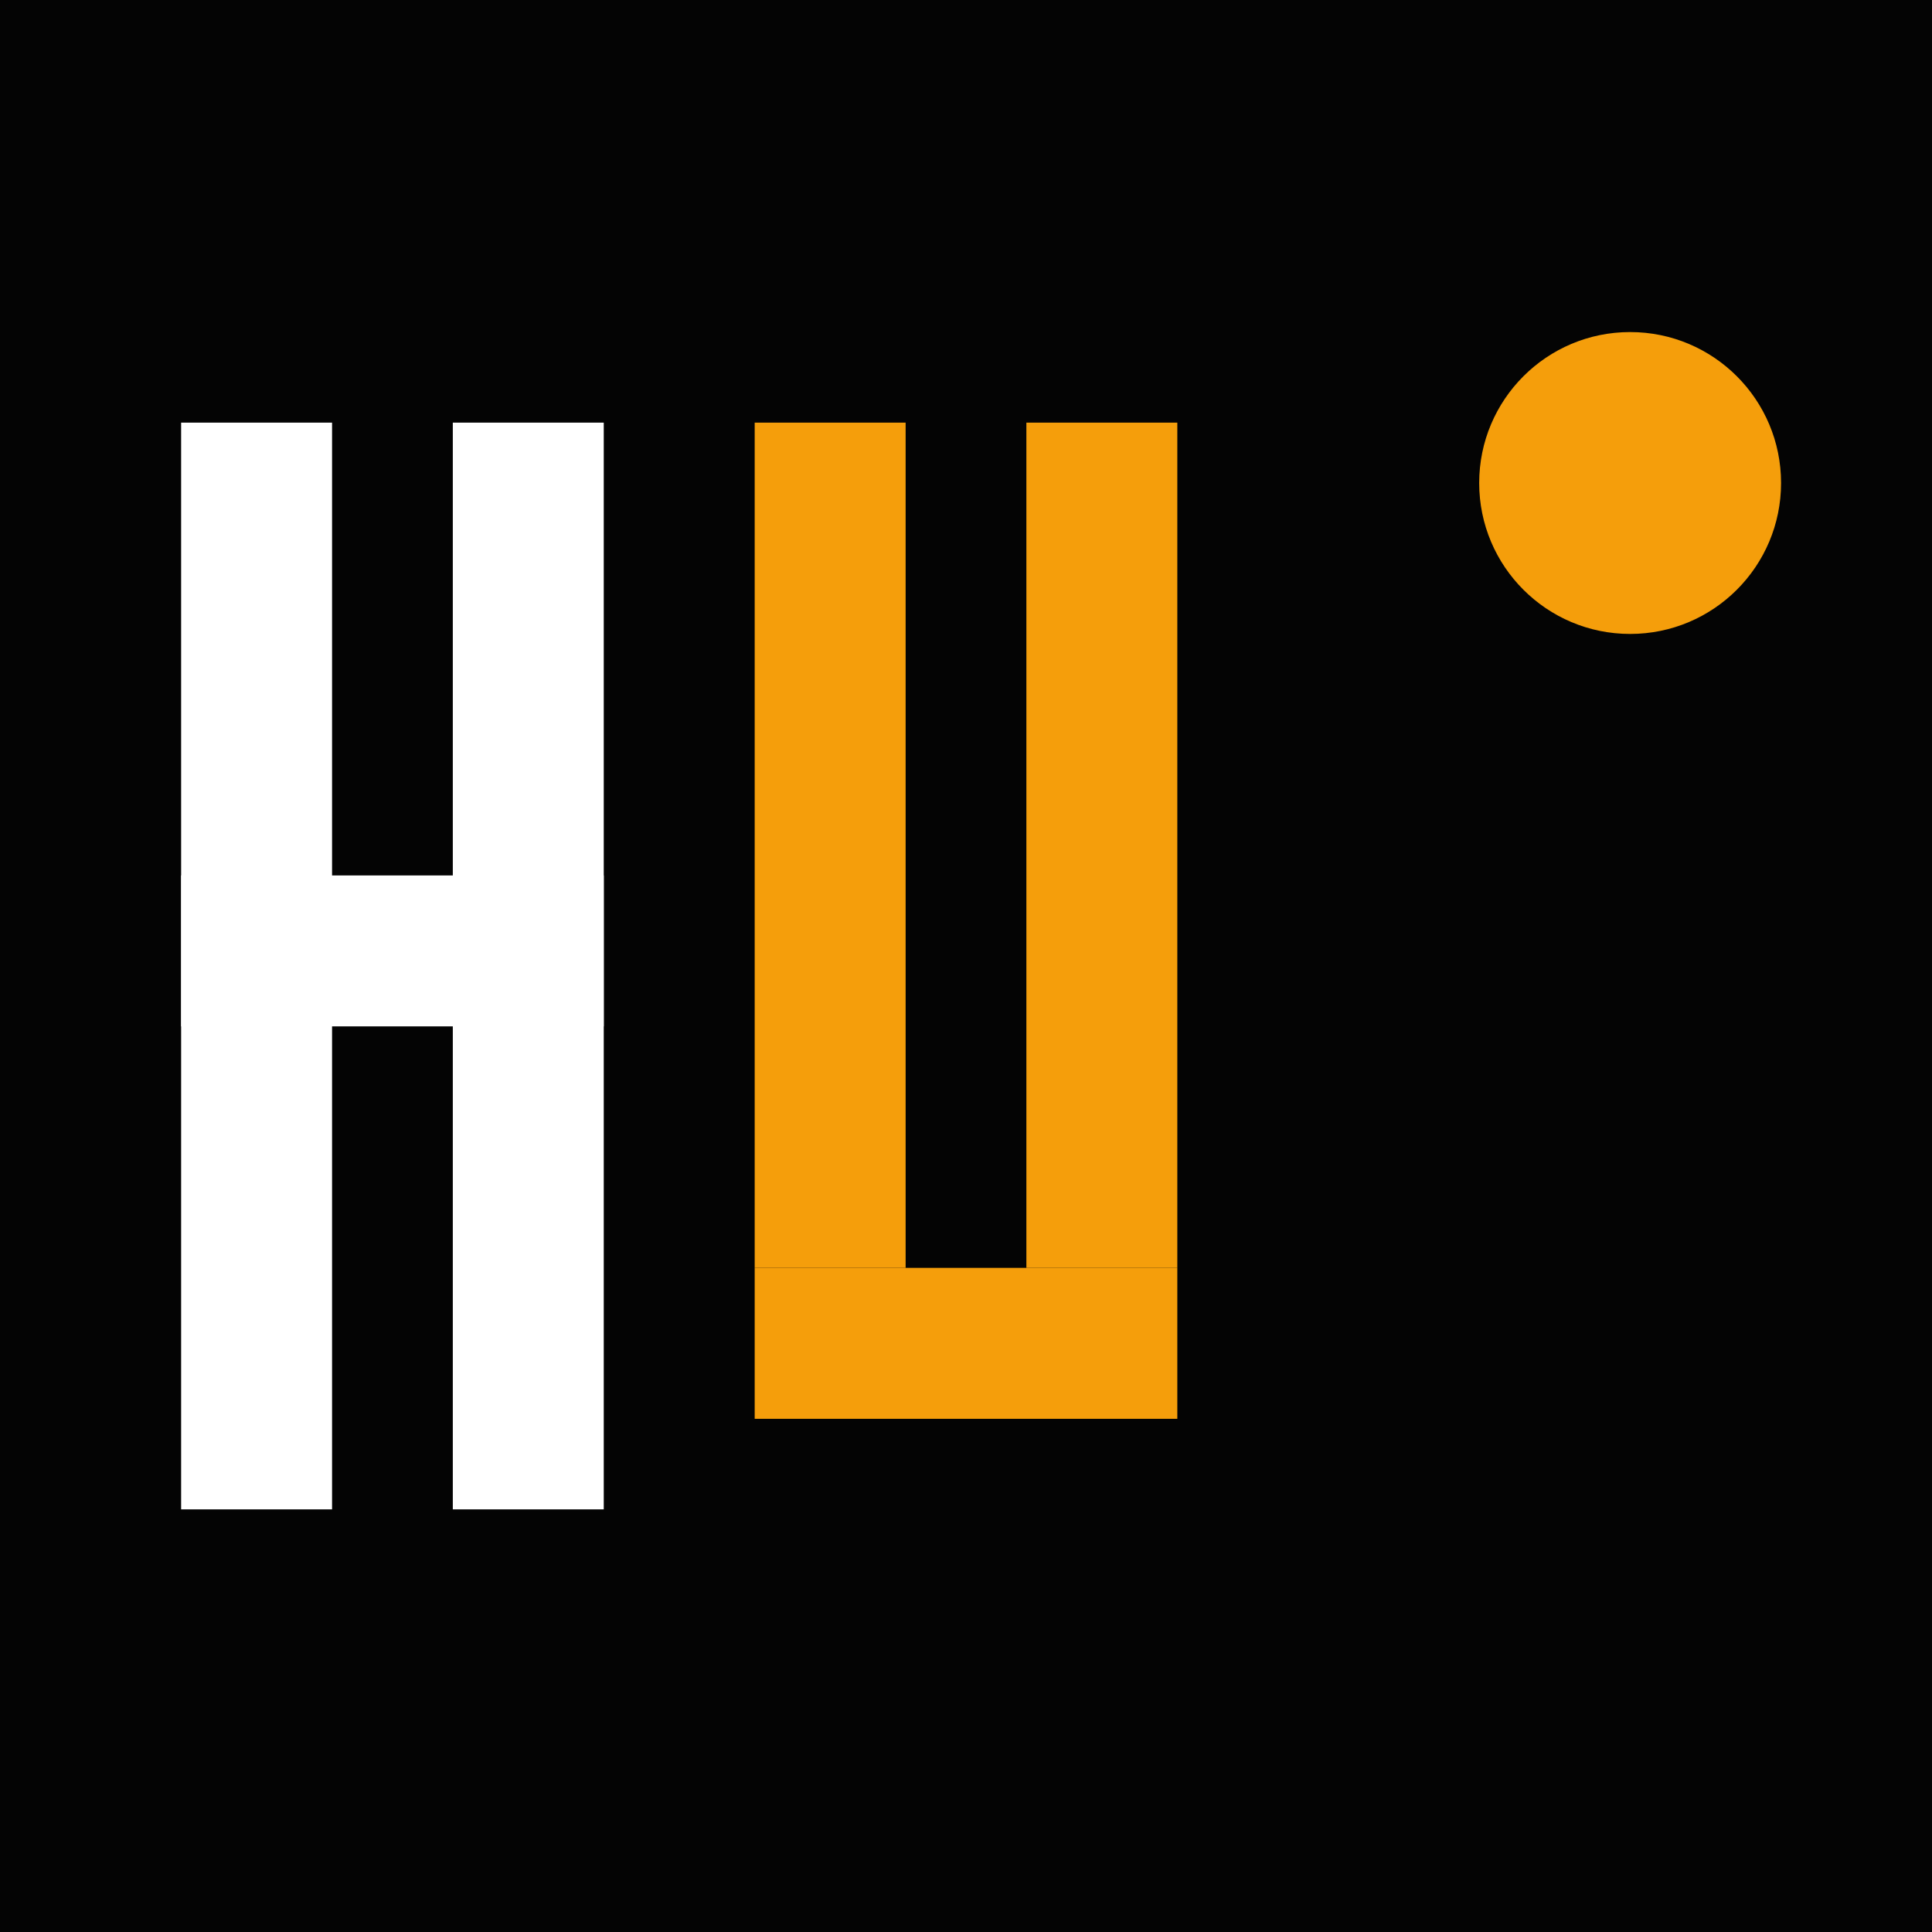
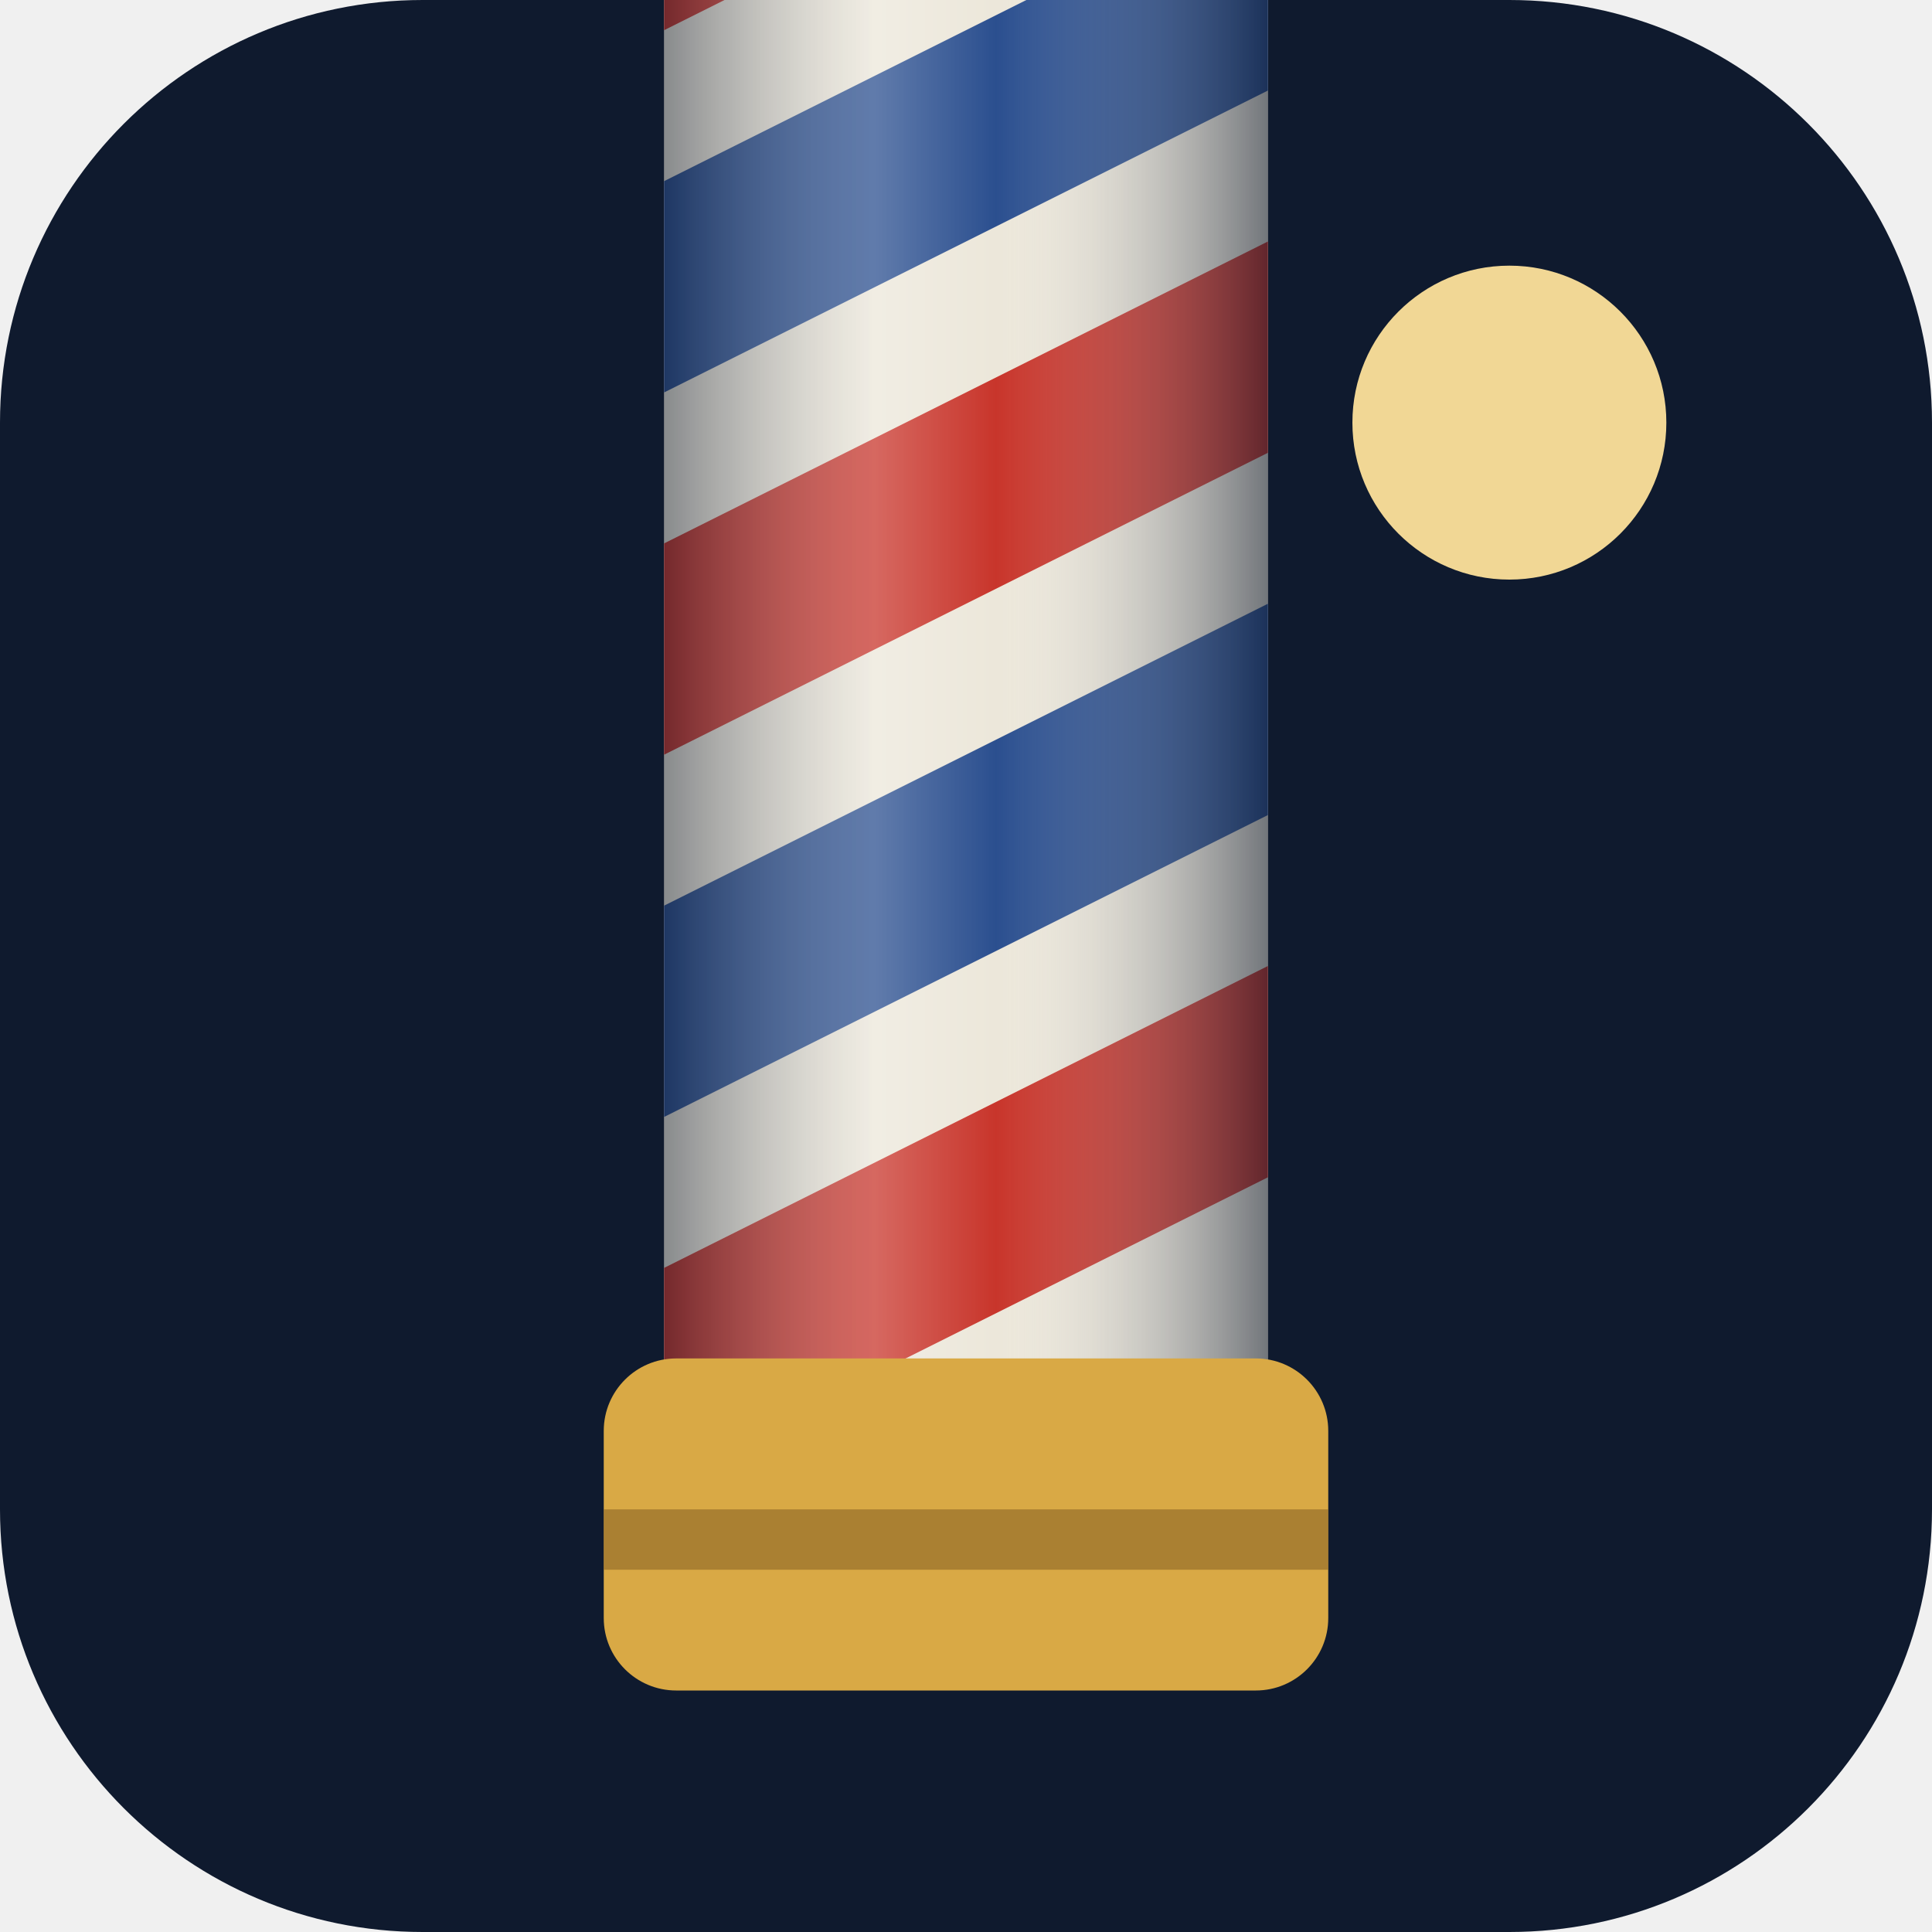
<svg xmlns="http://www.w3.org/2000/svg" viewBox="0 0 32 32">
-   <rect width="32" height="32" fill="#040404" />
-   <rect x="3" y="7" width="2.5" height="18" fill="#ffffff" />
-   <rect x="3" y="14.5" width="7" height="2.5" fill="#ffffff" />
-   <rect x="7.5" y="7" width="2.5" height="18" fill="#ffffff" />
-   <rect x="12.5" y="7" width="2.5" height="14" fill="#f59e0b" />
-   <rect x="12.5" y="21" width="7" height="2.5" fill="#f59e0b" />
-   <rect x="17" y="7" width="2.5" height="14" fill="#f59e0b" />
-   <circle cx="27" cy="8" r="2.5" fill="#f59e0b" />
+   <defs>
+     <clipPath id="pole">
+       <rect x="11" y="0" width="10" height="23" />
+     </clipPath>
+     <linearGradient id="round" x1="0" x2="1">
+       <stop offset="0" stop-color="#0F1A2E" stop-opacity=".45" />
+       <stop offset=".35" stop-color="#fff" stop-opacity=".25" />
+       <stop offset=".55" stop-color="#fff" stop-opacity="0" />
+       <stop offset="1" stop-color="#0F1A2E" stop-opacity=".55" />
+     </linearGradient>
+   </defs>
+   <rect width="32" height="32" rx="7" fill="#0F1A2E" />
+   <circle cx="25" cy="7" r="2.6" fill="#F1D795" />
+   <g clip-path="url(#pole)">
+     <rect x="11" y="0" width="10" height="23" fill="#ECE7DA" />
+     <path fill="#C8352B" d="M11-3 21-8v3.5L11 .5ZM11 9 21 4v3.5L11 12.5ZM11 21 21 16v3.5L11 24.5Z" />
+     <path fill="#2B4F8F" d="M11 3 21-2v3.5L11 6.5ZM11 15 21 10v3.5L11 18.5Z" />
+     <rect x="11" y="0" width="10" height="23" fill="url(#round)" />
+   </g>
+   <rect x="10" y="22.5" width="12" height="5.5" rx="1.2" fill="#D9A945" />
+   <rect x="10" y="25" width="12" height="1" fill="#8A6424" opacity=".6" />
</svg>
